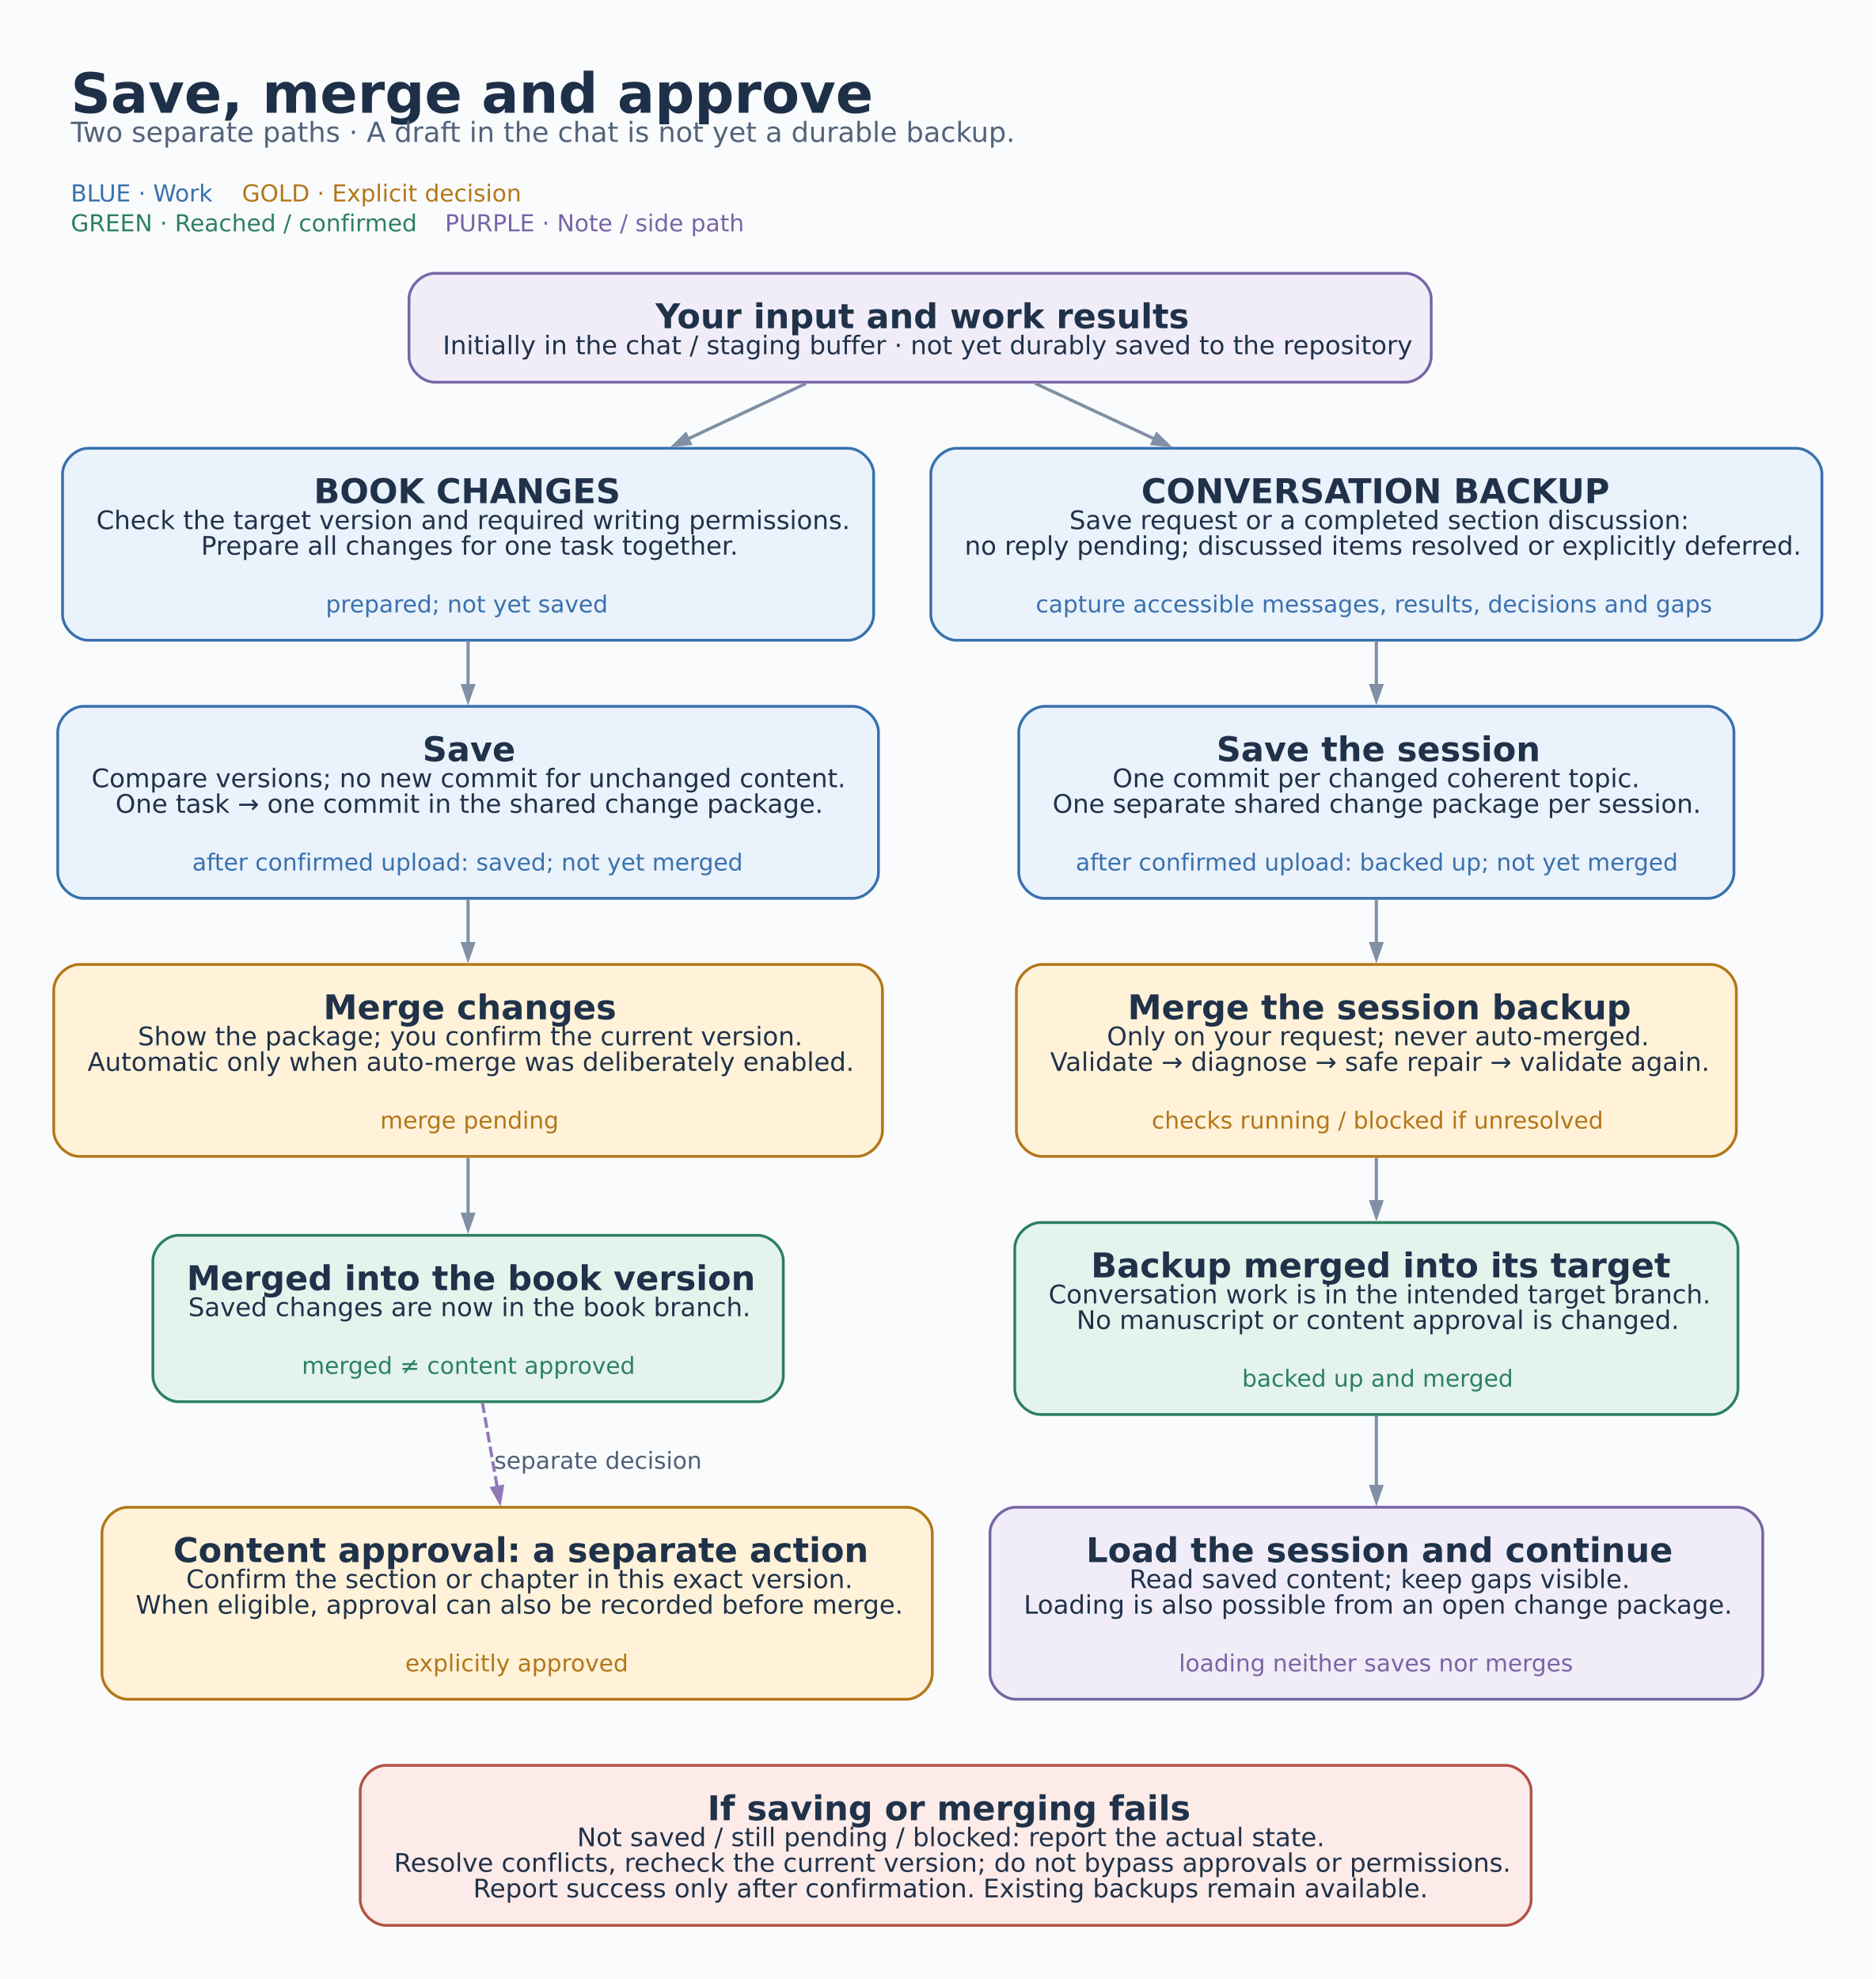
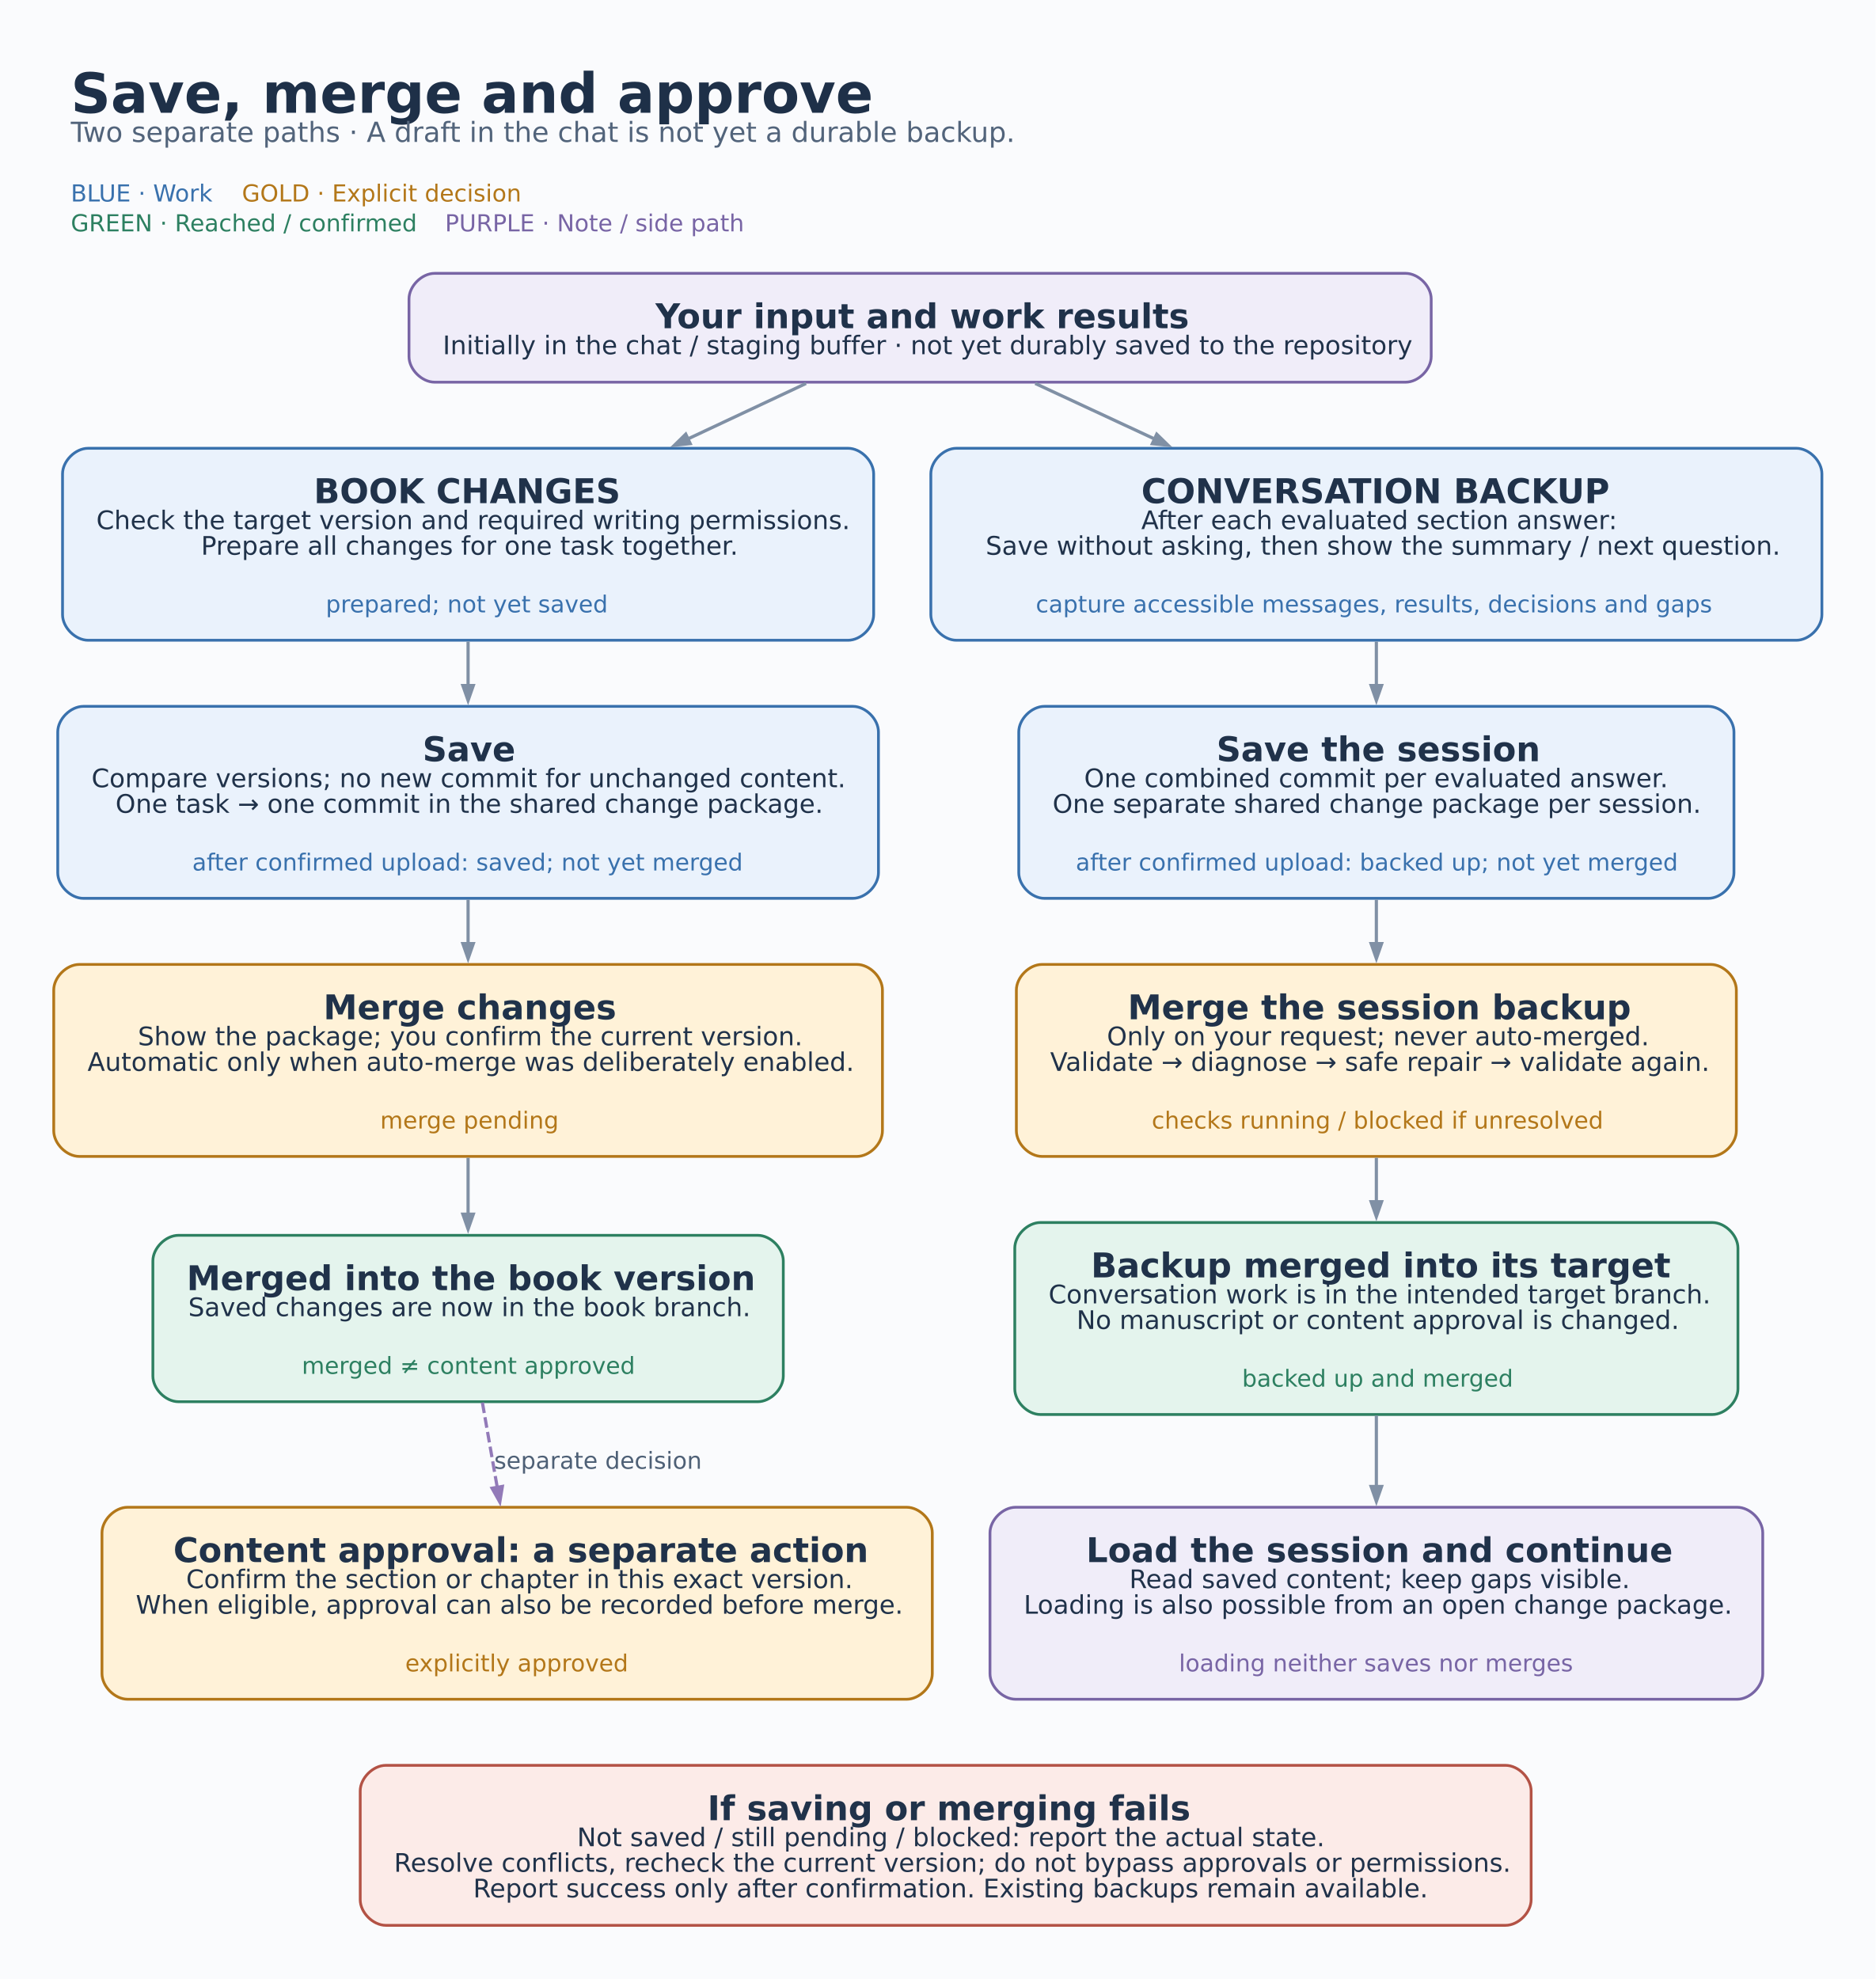
<svg xmlns="http://www.w3.org/2000/svg" width="1344pt" height="1418pt" viewBox="0.00 0.00 1344.00 1418.00">
  <g id="graph0" class="graph" transform="scale(1.52778 1.52778) rotate(0) translate(25.2 902.98)">
    <polygon fill="#fafbfd" stroke="none" points="-25.2,25.2 -25.2,-902.98 854.51,-902.98 854.51,25.2 -25.2,25.2" />
    <text xml:space="preserve" text-anchor="start" x="8" y="-850.08" font-family="DejaVu Sans" font-weight="bold" font-size="26.00" fill="#1e3048">Save, merge and approve</text>
    <text xml:space="preserve" text-anchor="start" x="8" y="-836.43" font-family="DejaVu Sans" font-size="13.00" fill="#52647b">Two separate paths · A draft in the chat is not yet a durable backup.</text>
    <text xml:space="preserve" text-anchor="start" x="8" y="-808.48" font-family="DejaVu Sans" font-size="11.00" fill="#3971ad">BLUE · Work</text>
    <text xml:space="preserve" text-anchor="start" x="74.75" y="-808.48" font-family="DejaVu Sans" font-size="14.00">   </text>
    <text xml:space="preserve" text-anchor="start" x="88.25" y="-808.48" font-family="DejaVu Sans" font-size="11.00" fill="#b37719">GOLD · Explicit decision</text>
    <text xml:space="preserve" text-anchor="start" x="8" y="-794.48" font-family="DejaVu Sans" font-size="11.00" fill="#2d8061">GREEN · Reached / confirmed</text>
    <text xml:space="preserve" text-anchor="start" x="170" y="-794.48" font-family="DejaVu Sans" font-size="14.00">   </text>
    <text xml:space="preserve" text-anchor="start" x="183.5" y="-794.48" font-family="DejaVu Sans" font-size="11.00" fill="#7865a5">PURPLE · Note / side path</text>
    <g id="node1" class="node">
      <path fill="#f0edf9" stroke="#7865a5" stroke-width="1.3" d="M634.06,-774.78C634.06,-774.78 178.62,-774.78 178.62,-774.78 172.62,-774.78 166.63,-768.78 166.63,-762.78 166.63,-762.78 166.63,-735.74 166.63,-735.74 166.63,-729.74 172.63,-723.74 178.63,-723.74 178.63,-723.74 634.06,-723.74 634.06,-723.74 640.06,-723.74 646.06,-729.74 646.06,-735.74 646.06,-735.74 646.06,-762.78 646.06,-762.78 646.06,-768.78 640.06,-774.78 634.06,-774.78" />
      <text xml:space="preserve" text-anchor="start" x="282.22" y="-749.06" font-family="DejaVu Sans" font-weight="bold" font-size="16.00" fill="#20324a">Your input and work results</text>
      <text xml:space="preserve" text-anchor="start" x="182.47" y="-736.86" font-family="DejaVu Sans" font-size="12.00" fill="#20324a">Initially in the chat / staging buffer · not yet durably saved to the repository</text>
    </g>
    <g id="node2" class="node">
      <path fill="#eaf2fc" stroke="#3971ad" stroke-width="1.3" d="M372.56,-692.74C372.56,-692.74 16.12,-692.74 16.12,-692.74 10.12,-692.74 4.13,-686.74 4.13,-680.74 4.13,-680.74 4.13,-614.7 4.13,-614.7 4.13,-608.7 10.13,-602.7 16.13,-602.7 16.13,-602.7 372.56,-602.7 372.56,-602.7 378.56,-602.7 384.56,-608.7 384.56,-614.7 384.56,-614.7 384.56,-680.74 384.56,-680.74 384.56,-686.74 378.56,-692.74 372.56,-692.74" />
      <text xml:space="preserve" text-anchor="start" x="121.97" y="-667.02" font-family="DejaVu Sans" font-weight="bold" font-size="16.00" fill="#20324a">BOOK CHANGES</text>
      <text xml:space="preserve" text-anchor="start" x="19.97" y="-654.82" font-family="DejaVu Sans" font-size="12.00" fill="#20324a">Check the target version and required writing permissions.</text>
      <text xml:space="preserve" text-anchor="start" x="69.09" y="-642.82" font-family="DejaVu Sans" font-size="12.00" fill="#20324a">Prepare all changes for one task together.</text>
      <text xml:space="preserve" text-anchor="start" x="127.59" y="-615.77" font-family="DejaVu Sans" font-size="11.00" fill="#3971ad">prepared; not yet saved</text>
    </g>
    <g id="edge5" class="edge">
      <path fill="none" stroke="#8090a5" stroke-width="1.5" d="M352.84,-723.14C335.89,-715.18 316.53,-706.09 297.31,-697.07" />
      <polygon fill="#8090a5" stroke="#8090a5" stroke-width="1.5" points="298.51,-694.93 291.14,-694.17 296.43,-699.36 298.51,-694.93" />
    </g>
    <g id="node7" class="node">
      <path fill="#eaf2fc" stroke="#3971ad" stroke-width="1.3" d="M817.31,-692.74C817.31,-692.74 423.38,-692.74 423.38,-692.74 417.38,-692.74 411.38,-686.74 411.38,-680.74 411.38,-680.74 411.38,-614.7 411.38,-614.7 411.38,-608.7 417.38,-602.7 423.38,-602.7 423.38,-602.7 817.31,-602.7 817.31,-602.7 823.31,-602.7 829.31,-608.7 829.31,-614.7 829.31,-614.7 829.31,-680.74 829.31,-680.74 829.31,-686.74 823.31,-692.74 817.31,-692.74" />
      <text xml:space="preserve" text-anchor="start" x="510.09" y="-667.02" font-family="DejaVu Sans" font-weight="bold" font-size="16.00" fill="#20324a">CONVERSATION BACKUP</text>
-       <text xml:space="preserve" text-anchor="start" x="476.34" y="-654.82" font-family="DejaVu Sans" font-size="12.00" fill="#20324a">Save request or a completed section discussion:</text>
-       <text xml:space="preserve" text-anchor="start" x="427.22" y="-642.82" font-family="DejaVu Sans" font-size="12.00" fill="#20324a">no reply pending; discussed items resolved or explicitly deferred.</text>
+       <text xml:space="preserve" text-anchor="start" x="510.07" y="-654.82" font-family="DejaVu Sans" font-size="12.00" fill="#20324a">After each evaluated section answer:</text>
+       <text xml:space="preserve" text-anchor="start" x="437.10" y="-642.82" font-family="DejaVu Sans" font-size="12.00" fill="#20324a">Save without asking, then show the summary / next question.</text>
      <text xml:space="preserve" text-anchor="start" x="460.59" y="-615.77" font-family="DejaVu Sans" font-size="11.00" fill="#3971ad">capture accessible messages, results, decisions and gaps</text>
    </g>
    <g id="edge10" class="edge">
      <path fill="none" stroke="#8090a5" stroke-width="1.5" d="M460.34,-723.14C477.46,-715.18 497,-706.09 516.4,-697.07" />
      <polygon fill="#8090a5" stroke="#8090a5" stroke-width="1.5" points="517.33,-699.34 522.65,-694.16 515.27,-694.89 517.33,-699.34" />
    </g>
    <g id="node3" class="node">
      <path fill="#eaf2fc" stroke="#3971ad" stroke-width="1.3" d="M374.81,-571.7C374.81,-571.7 13.88,-571.7 13.88,-571.7 7.88,-571.7 1.88,-565.7 1.88,-559.7 1.88,-559.7 1.88,-493.66 1.88,-493.66 1.88,-487.66 7.88,-481.66 13.88,-481.66 13.88,-481.66 374.81,-481.66 374.81,-481.66 380.81,-481.66 386.81,-487.66 386.81,-493.66 386.81,-493.66 386.81,-559.7 386.81,-559.7 386.81,-565.7 380.81,-571.7 374.81,-571.7" />
      <text xml:space="preserve" text-anchor="start" x="172.97" y="-545.98" font-family="DejaVu Sans" font-weight="bold" font-size="16.00" fill="#20324a">Save</text>
      <text xml:space="preserve" text-anchor="start" x="17.72" y="-533.78" font-family="DejaVu Sans" font-size="12.00" fill="#20324a">Compare versions; no new commit for unchanged content.</text>
      <text xml:space="preserve" text-anchor="start" x="28.97" y="-521.78" font-family="DejaVu Sans" font-size="12.00" fill="#20324a">One task → one commit in the shared change package.</text>
      <text xml:space="preserve" text-anchor="start" x="64.97" y="-494.73" font-family="DejaVu Sans" font-size="11.00" fill="#3971ad">after confirmed upload: saved; not yet merged</text>
    </g>
    <g id="edge1" class="edge">
      <path fill="none" stroke="#8090a5" stroke-width="1.5" d="M194.34,-602.06C194.34,-595.19 194.34,-588.04 194.34,-581.01" />
      <polygon fill="#8090a5" stroke="#8090a5" stroke-width="1.5" points="196.79,-581.47 194.34,-574.47 191.89,-581.47 196.79,-581.47" />
    </g>
    <g id="node4" class="node">
      <path fill="#fff2d8" stroke="#b37719" stroke-width="1.3" d="M376.68,-450.66C376.68,-450.66 12,-450.66 12,-450.66 6,-450.66 0,-444.66 0,-438.66 0,-438.66 0,-372.62 0,-372.62 0,-366.62 6,-360.62 12,-360.62 12,-360.62 376.68,-360.62 376.68,-360.62 382.68,-360.62 388.68,-366.62 388.68,-372.62 388.68,-372.62 388.68,-438.66 388.68,-438.66 388.68,-444.66 382.68,-450.66 376.68,-450.66" />
      <text xml:space="preserve" text-anchor="start" x="126.47" y="-424.94" font-family="DejaVu Sans" font-weight="bold" font-size="16.00" fill="#20324a">Merge changes</text>
      <text xml:space="preserve" text-anchor="start" x="39.47" y="-412.74" font-family="DejaVu Sans" font-size="12.00" fill="#20324a">Show the package; you confirm the current version.</text>
      <text xml:space="preserve" text-anchor="start" x="15.84" y="-400.74" font-family="DejaVu Sans" font-size="12.00" fill="#20324a">Automatic only when auto-merge was deliberately enabled.</text>
      <text xml:space="preserve" text-anchor="start" x="153.09" y="-373.69" font-family="DejaVu Sans" font-size="11.00" fill="#b37719">merge pending</text>
    </g>
    <g id="edge2" class="edge">
      <path fill="none" stroke="#8090a5" stroke-width="1.5" d="M194.34,-481.02C194.34,-474.15 194.34,-467 194.34,-459.97" />
      <polygon fill="#8090a5" stroke="#8090a5" stroke-width="1.5" points="196.79,-460.43 194.34,-453.43 191.89,-460.43 196.79,-460.43" />
    </g>
    <g id="node5" class="node">
      <path fill="#e4f4ed" stroke="#2d8061" stroke-width="1.3" d="M330.18,-323.62C330.18,-323.62 58.5,-323.62 58.5,-323.62 52.5,-323.62 46.5,-317.62 46.5,-311.62 46.5,-311.62 46.5,-257.58 46.5,-257.58 46.5,-251.58 52.5,-245.58 58.5,-245.58 58.5,-245.58 330.18,-245.58 330.18,-245.58 336.18,-245.58 342.18,-251.58 342.18,-257.58 342.18,-257.58 342.18,-311.62 342.18,-311.62 342.18,-317.62 336.18,-323.62 330.18,-323.62" />
      <text xml:space="preserve" text-anchor="start" x="62.34" y="-297.9" font-family="DejaVu Sans" font-weight="bold" font-size="16.00" fill="#20324a">Merged into the book version</text>
      <text xml:space="preserve" text-anchor="start" x="63.09" y="-285.7" font-family="DejaVu Sans" font-size="12.00" fill="#20324a">Saved changes are now in the book branch.</text>
      <text xml:space="preserve" text-anchor="start" x="116.34" y="-258.65" font-family="DejaVu Sans" font-size="11.00" fill="#2d8061">merged ≠ content approved</text>
    </g>
    <g id="edge3" class="edge">
      <path fill="none" stroke="#8090a5" stroke-width="1.5" d="M194.34,-359.98C194.34,-351.26 194.34,-342.09 194.34,-333.28" />
      <polygon fill="#8090a5" stroke="#8090a5" stroke-width="1.5" points="196.79,-333.54 194.34,-326.54 191.89,-333.54 196.79,-333.54" />
    </g>
    <g id="node6" class="node">
      <path fill="#fff2d8" stroke="#b37719" stroke-width="1.3" d="M400.06,-196.08C400.06,-196.08 34.62,-196.08 34.62,-196.08 28.62,-196.08 22.63,-190.08 22.63,-184.08 22.63,-184.08 22.63,-118.04 22.63,-118.04 22.63,-112.04 28.63,-106.04 34.63,-106.04 34.63,-106.04 400.06,-106.04 400.06,-106.04 406.06,-106.04 412.06,-112.04 412.06,-118.04 412.06,-118.04 412.06,-184.08 412.06,-184.08 412.06,-190.08 406.06,-196.08 400.06,-196.08" />
      <text xml:space="preserve" text-anchor="start" x="56.09" y="-170.36" font-family="DejaVu Sans" font-weight="bold" font-size="16.00" fill="#20324a">Content approval: a separate action</text>
      <text xml:space="preserve" text-anchor="start" x="62.09" y="-158.16" font-family="DejaVu Sans" font-size="12.00" fill="#20324a">Confirm the section or chapter in this exact version.</text>
      <text xml:space="preserve" text-anchor="start" x="38.47" y="-146.16" font-family="DejaVu Sans" font-size="12.00" fill="#20324a">When eligible, approval can also be recorded before merge.</text>
      <text xml:space="preserve" text-anchor="start" x="164.84" y="-119.11" font-family="DejaVu Sans" font-size="11.00" fill="#b37719">explicitly approved</text>
    </g>
    <g id="edge4" class="edge">
      <path fill="none" stroke="#927ab8" stroke-width="1.5" stroke-dasharray="5,2" d="M201.05,-245.2C203.23,-232.75 205.69,-218.72 208.02,-205.39" />
      <polygon fill="#927ab8" stroke="#927ab8" stroke-width="1.5" points="210.42,-205.85 209.21,-198.54 205.59,-205.01 210.42,-205.85" />
      <text xml:space="preserve" text-anchor="middle" x="255.28" y="-214.13" font-family="DejaVu Sans" font-size="11.00" fill="#4e6076">separate decision</text>
    </g>
    <g id="node12" class="node">
      <path fill="#fcebe8" stroke="#b35245" stroke-width="1.3" d="M680.93,-75.04C680.93,-75.04 155.75,-75.04 155.75,-75.04 149.75,-75.04 143.75,-69.04 143.75,-63.04 143.75,-63.04 143.75,-12 143.75,-12 143.75,-6 149.75,0 155.75,0 155.75,0 680.93,0 680.93,0 686.93,0 692.93,-6 692.93,-12 692.93,-12 692.93,-63.04 692.93,-63.04 692.93,-69.04 686.93,-75.04 680.93,-75.04" />
      <text xml:space="preserve" text-anchor="start" x="306.59" y="-49.32" font-family="DejaVu Sans" font-weight="bold" font-size="16.00" fill="#20324a">If saving or merging fails</text>
      <text xml:space="preserve" text-anchor="start" x="245.47" y="-37.12" font-family="DejaVu Sans" font-size="12.00" fill="#20324a">Not saved / still pending / blocked: report the actual state.</text>
      <text xml:space="preserve" text-anchor="start" x="159.59" y="-25.12" font-family="DejaVu Sans" font-size="12.00" fill="#20324a">Resolve conflicts, recheck the current version; do not bypass approvals or permissions.</text>
      <text xml:space="preserve" text-anchor="start" x="196.72" y="-13.12" font-family="DejaVu Sans" font-size="12.00" fill="#20324a">Report success only after confirmation. Existing backups remain available.</text>
    </g>
    <g id="node8" class="node">
      <path fill="#eaf2fc" stroke="#3971ad" stroke-width="1.3" d="M776.06,-571.7C776.06,-571.7 464.62,-571.7 464.62,-571.7 458.62,-571.7 452.62,-565.7 452.62,-559.7 452.62,-559.7 452.62,-493.66 452.62,-493.66 452.62,-487.66 458.62,-481.66 464.62,-481.66 464.62,-481.66 776.06,-481.66 776.06,-481.66 782.06,-481.66 788.06,-487.66 788.06,-493.66 788.06,-493.66 788.06,-559.7 788.06,-559.7 788.06,-565.7 782.06,-571.7 776.06,-571.7" />
      <text xml:space="preserve" text-anchor="start" x="545.34" y="-545.98" font-family="DejaVu Sans" font-weight="bold" font-size="16.00" fill="#20324a">Save the session</text>
-       <text xml:space="preserve" text-anchor="start" x="496.59" y="-533.78" font-family="DejaVu Sans" font-size="12.00" fill="#20324a">One commit per changed coherent topic.</text>
+       <text xml:space="preserve" text-anchor="start" x="483.28" y="-533.78" font-family="DejaVu Sans" font-size="12.00" fill="#20324a">One combined commit per evaluated answer.</text>
      <text xml:space="preserve" text-anchor="start" x="468.47" y="-521.78" font-family="DejaVu Sans" font-size="12.00" fill="#20324a">One separate shared change package per session.</text>
      <text xml:space="preserve" text-anchor="start" x="479.34" y="-494.73" font-family="DejaVu Sans" font-size="11.00" fill="#3971ad">after confirmed upload: backed up; not yet merged</text>
    </g>
    <g id="edge6" class="edge">
      <path fill="none" stroke="#8090a5" stroke-width="1.5" d="M620.34,-602.06C620.34,-595.19 620.34,-588.04 620.34,-581.01" />
      <polygon fill="#8090a5" stroke="#8090a5" stroke-width="1.5" points="622.79,-581.47 620.34,-574.47 617.89,-581.47 622.79,-581.47" />
    </g>
    <g id="node9" class="node">
      <path fill="#fff2d8" stroke="#b37719" stroke-width="1.3" d="M777.18,-450.66C777.18,-450.66 463.5,-450.66 463.5,-450.66 457.5,-450.66 451.5,-444.66 451.5,-438.66 451.5,-438.66 451.5,-372.62 451.5,-372.62 451.5,-366.62 457.5,-360.62 463.5,-360.62 463.5,-360.62 777.18,-360.62 777.18,-360.62 783.18,-360.62 789.18,-366.62 789.18,-372.62 789.18,-372.62 789.18,-438.66 789.18,-438.66 789.18,-444.66 783.18,-450.66 777.18,-450.66" />
      <text xml:space="preserve" text-anchor="start" x="503.72" y="-424.94" font-family="DejaVu Sans" font-weight="bold" font-size="16.00" fill="#20324a">Merge the session backup</text>
      <text xml:space="preserve" text-anchor="start" x="493.97" y="-412.74" font-family="DejaVu Sans" font-size="12.00" fill="#20324a">Only on your request; never auto-merged.</text>
      <text xml:space="preserve" text-anchor="start" x="467.34" y="-400.74" font-family="DejaVu Sans" font-size="12.00" fill="#20324a">Validate → diagnose → safe repair → validate again.</text>
      <text xml:space="preserve" text-anchor="start" x="514.97" y="-373.69" font-family="DejaVu Sans" font-size="11.00" fill="#b37719">checks running / blocked if unresolved</text>
    </g>
    <g id="edge7" class="edge">
      <path fill="none" stroke="#8090a5" stroke-width="1.5" d="M620.34,-481.02C620.34,-474.15 620.34,-467 620.34,-459.97" />
      <polygon fill="#8090a5" stroke="#8090a5" stroke-width="1.5" points="622.79,-460.43 620.34,-453.43 617.89,-460.43 622.79,-460.43" />
    </g>
    <g id="node10" class="node">
      <path fill="#e4f4ed" stroke="#2d8061" stroke-width="1.3" d="M777.93,-329.62C777.93,-329.62 462.75,-329.62 462.75,-329.62 456.75,-329.62 450.75,-323.62 450.75,-317.62 450.75,-317.62 450.75,-251.58 450.75,-251.58 450.75,-245.58 456.75,-239.58 462.75,-239.58 462.75,-239.58 777.93,-239.58 777.93,-239.58 783.93,-239.58 789.93,-245.58 789.93,-251.58 789.93,-251.58 789.93,-317.62 789.93,-317.62 789.93,-323.62 783.93,-329.62 777.93,-329.62" />
      <text xml:space="preserve" text-anchor="start" x="486.47" y="-303.9" font-family="DejaVu Sans" font-weight="bold" font-size="16.00" fill="#20324a">Backup merged into its target</text>
      <text xml:space="preserve" text-anchor="start" x="466.59" y="-291.7" font-family="DejaVu Sans" font-size="12.00" fill="#20324a">Conversation work is in the intended target branch.</text>
      <text xml:space="preserve" text-anchor="start" x="479.72" y="-279.7" font-family="DejaVu Sans" font-size="12.00" fill="#20324a">No manuscript or content approval is changed.</text>
      <text xml:space="preserve" text-anchor="start" x="557.34" y="-252.65" font-family="DejaVu Sans" font-size="11.00" fill="#2d8061">backed up and merged</text>
    </g>
    <g id="edge8" class="edge">
      <path fill="none" stroke="#8090a5" stroke-width="1.5" d="M620.34,-359.98C620.34,-353.11 620.34,-345.96 620.34,-338.93" />
      <polygon fill="#8090a5" stroke="#8090a5" stroke-width="1.5" points="622.79,-339.39 620.34,-332.39 617.89,-339.39 622.79,-339.39" />
    </g>
    <g id="node11" class="node">
      <path fill="#f0edf9" stroke="#7865a5" stroke-width="1.3" d="M789.56,-196.08C789.56,-196.08 451.12,-196.08 451.12,-196.08 445.12,-196.08 439.12,-190.08 439.12,-184.08 439.12,-184.08 439.12,-118.04 439.12,-118.04 439.12,-112.04 445.12,-106.04 451.12,-106.04 451.12,-106.04 789.56,-106.04 789.56,-106.04 795.56,-106.04 801.56,-112.04 801.56,-118.04 801.56,-118.04 801.56,-184.08 801.56,-184.08 801.56,-190.08 795.56,-196.08 789.56,-196.08" />
      <text xml:space="preserve" text-anchor="start" x="484.22" y="-170.36" font-family="DejaVu Sans" font-weight="bold" font-size="16.00" fill="#20324a">Load the session and continue</text>
      <text xml:space="preserve" text-anchor="start" x="504.47" y="-158.16" font-family="DejaVu Sans" font-size="12.00" fill="#20324a">Read saved content; keep gaps visible.</text>
      <text xml:space="preserve" text-anchor="start" x="454.97" y="-146.16" font-family="DejaVu Sans" font-size="12.00" fill="#20324a">Loading is also possible from an open change package.</text>
      <text xml:space="preserve" text-anchor="start" x="527.72" y="-119.11" font-family="DejaVu Sans" font-size="11.00" fill="#7865a5">loading neither saves nor merges</text>
    </g>
    <g id="edge9" class="edge">
      <path fill="none" stroke="#8090a5" stroke-width="1.5" d="M620.34,-239.07C620.34,-228.35 620.34,-216.8 620.34,-205.72" />
      <polygon fill="#8090a5" stroke="#8090a5" stroke-width="1.5" points="622.79,-205.82 620.34,-198.82 617.89,-205.82 622.79,-205.82" />
    </g>
  </g>
</svg>
